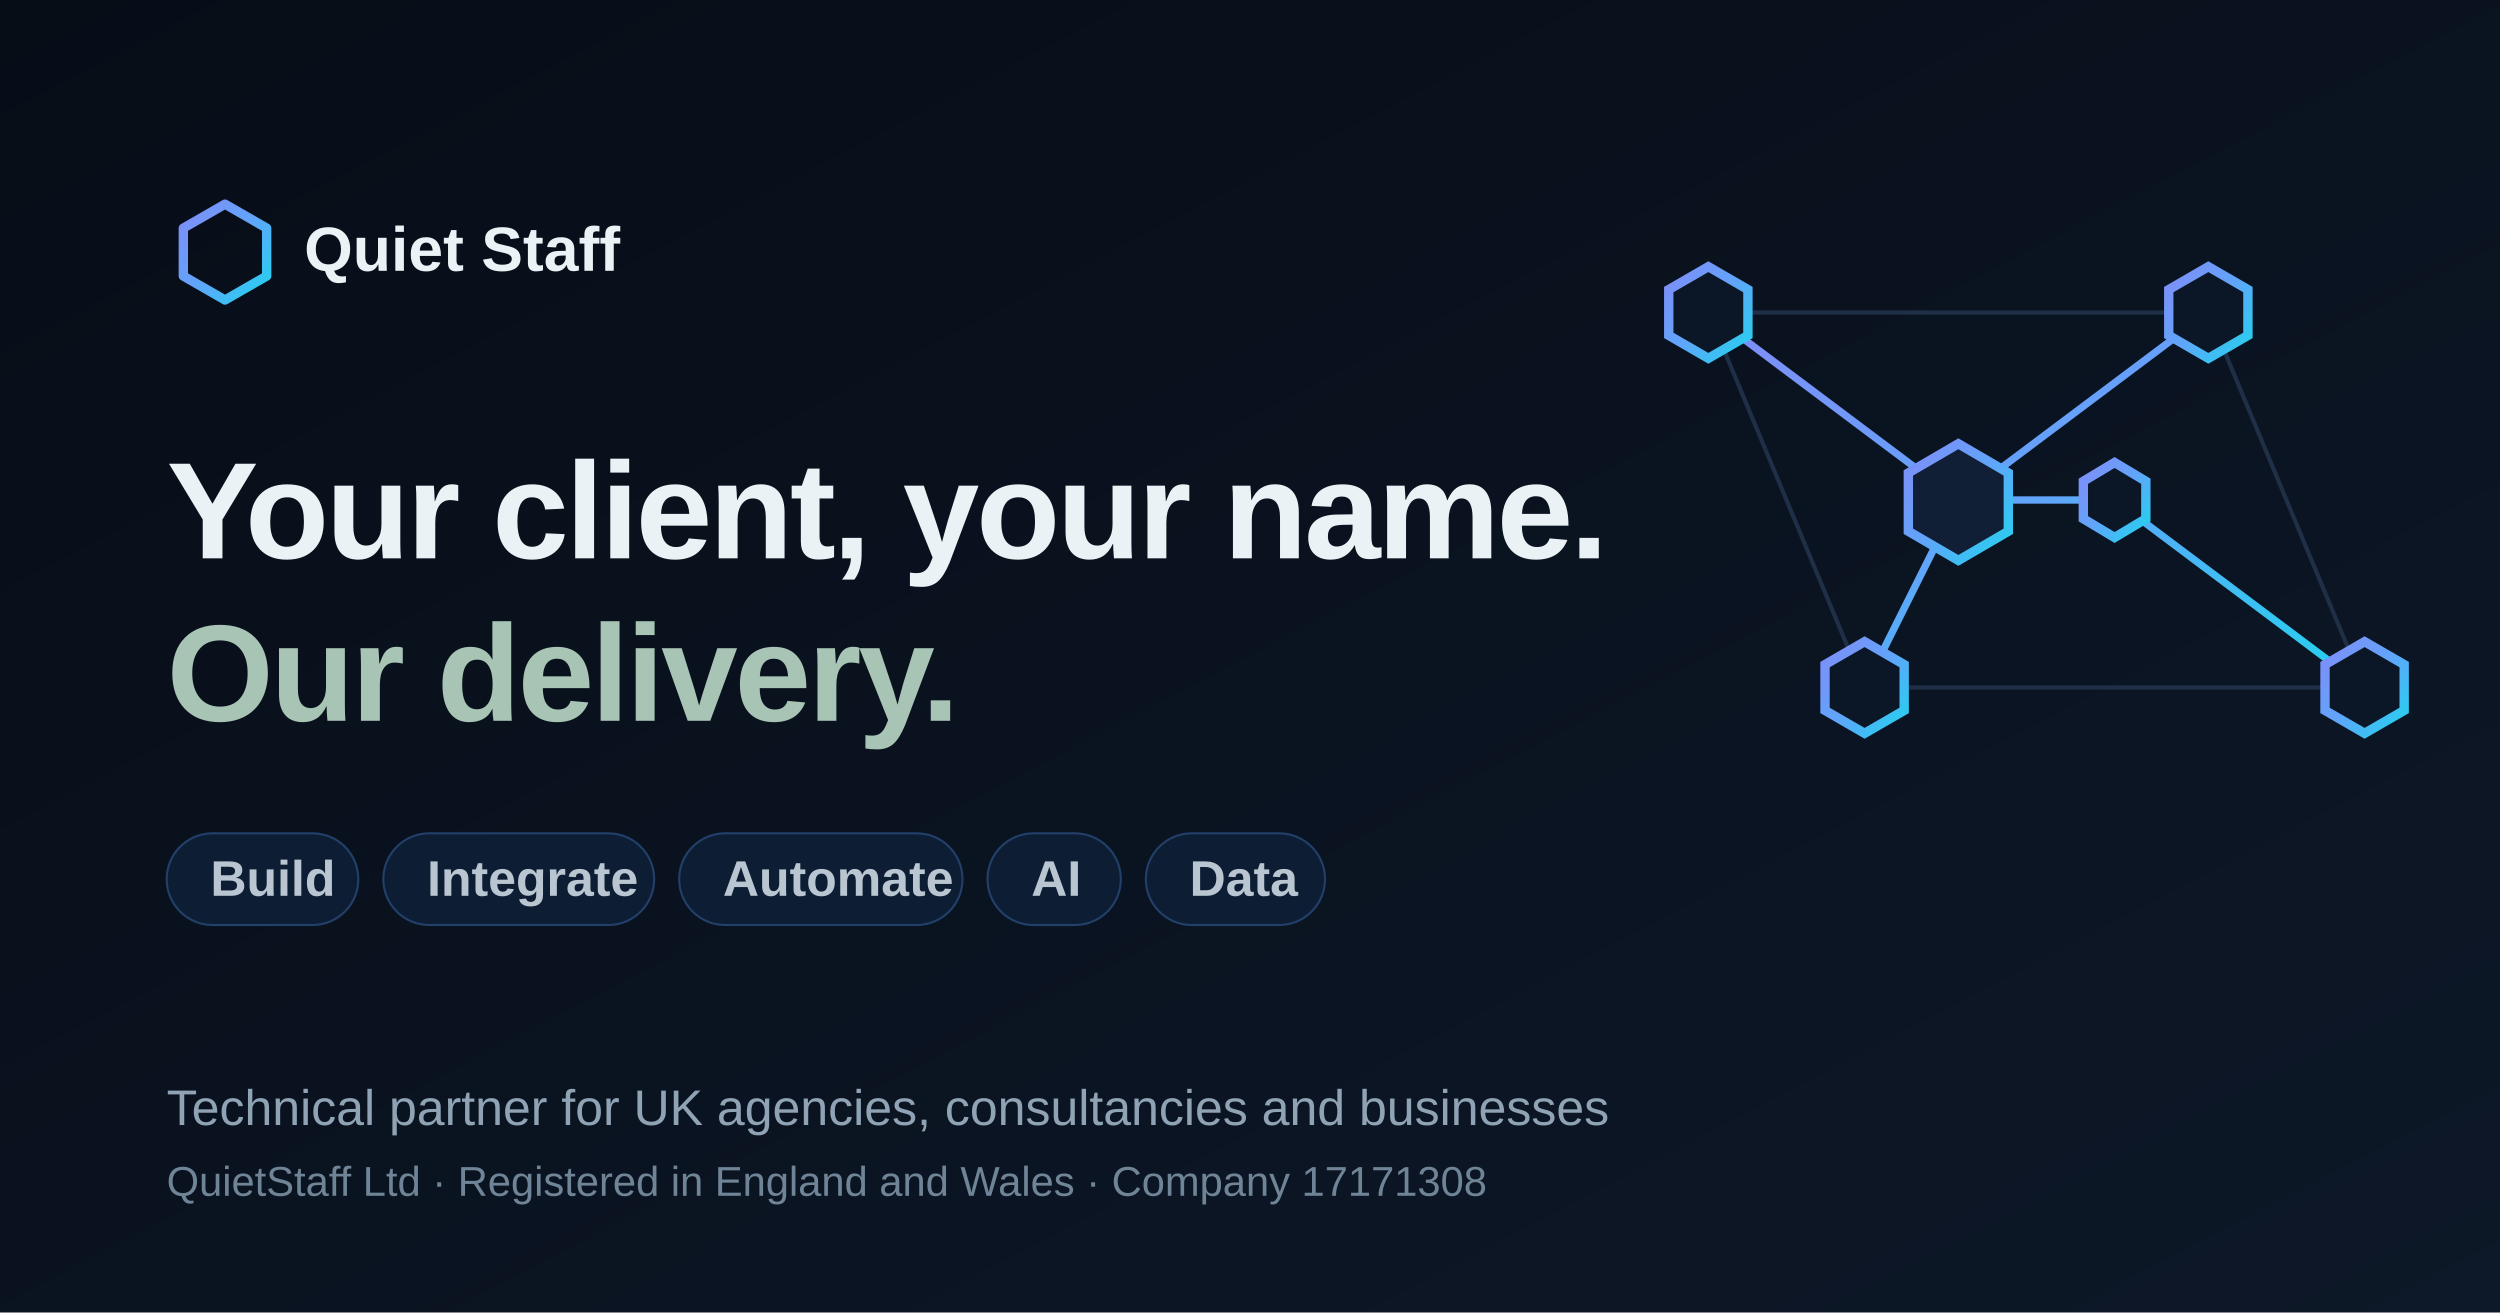
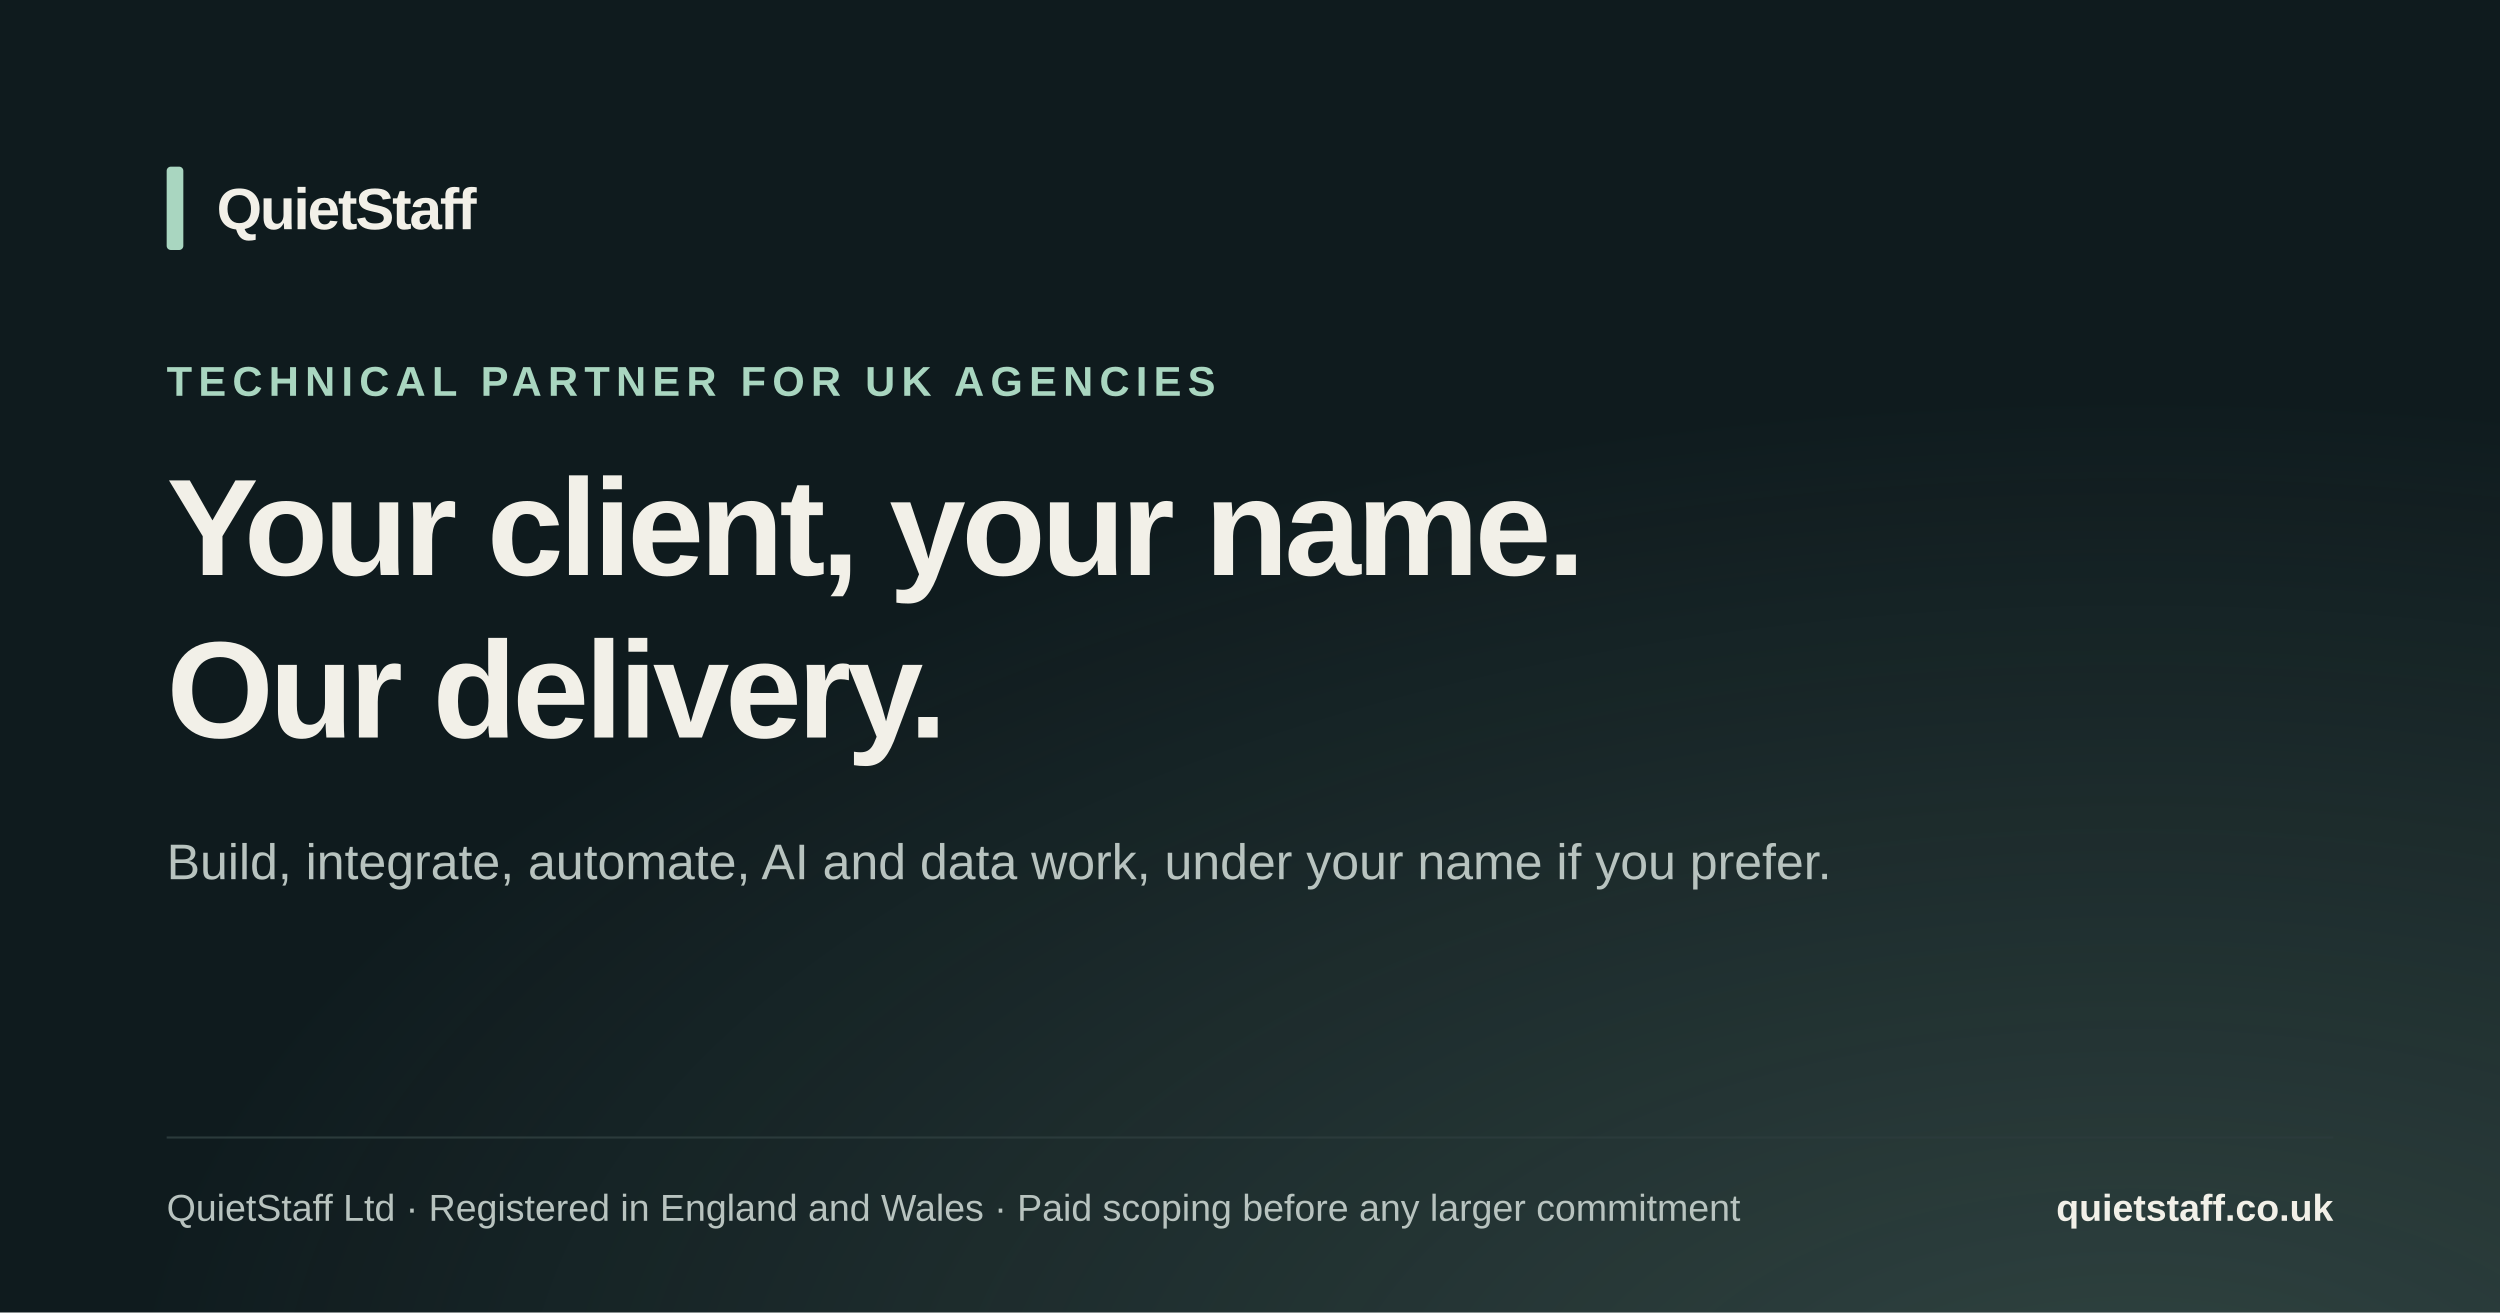
- <svg xmlns="http://www.w3.org/2000/svg" viewBox="0 0 1200 630" width="1200" height="630" font-family="'Helvetica Neue',Arial,sans-serif">
+ <svg xmlns="http://www.w3.org/2000/svg" viewBox="0 0 1200 630" width="1200" height="630" font-family="'Plus Jakarta Sans','Helvetica Neue',Arial,sans-serif">
+   <style>@font-face{font-family:'Plus Jakarta Sans';font-weight:700;src:url('../fonts/plus-jakarta-sans-700-latin.woff2') format('woff2')}@font-face{font-family:'Plus Jakarta Sans';font-weight:600;src:url('../fonts/plus-jakarta-sans-600-latin.woff2') format('woff2')}@font-face{font-family:'Plus Jakarta Sans';font-weight:400;src:url('../fonts/plus-jakarta-sans-400-latin.woff2') format('woff2')}</style>
  <defs>
-     <linearGradient id="bg" x1="0" y1="0" x2="1" y2="1">
-       <stop offset="0" stop-color="#070d17" />
-       <stop offset="1" stop-color="#0d1828" />
-     </linearGradient>
-     <linearGradient id="qs" x1="0" y1="0" x2="1" y2="1">
-       <stop offset="0" stop-color="#818cf8" />
-       <stop offset=".5" stop-color="#60a5fa" />
-       <stop offset="1" stop-color="#22d3ee" />
-     </linearGradient>
+     <radialGradient id="glow" cx="0.85" cy="1.1" r="0.8">
+       <stop offset="0" stop-color="#a9d6c0" stop-opacity="0.22" />
+       <stop offset="1" stop-color="#a9d6c0" stop-opacity="0" />
+     </radialGradient>
  </defs>
-   <rect width="1200" height="630" fill="url(#bg)" />
-   <g fill="none" stroke="#1e2f47" stroke-width="2">
-     <path d="M820 150 L1060 150 M820 150 L895 330 M1060 150 L1135 330 M895 330 L1135 330" />
-   </g>
-   <g fill="none" stroke="url(#qs)" stroke-width="3.5" stroke-linecap="round">
-     <path d="M820 150 L940 240 L1060 150 M940 240 L1015 240 L1135 330 M895 330 L940 240" />
-   </g>
-   <g stroke="url(#qs)" stroke-width="4.5" fill="#0b1626">
-     <path d="M820 128 l19 11 v22 l-19 11 l-19 -11 v-22 z" />
-     <path d="M1060 128 l19 11 v22 l-19 11 l-19 -11 v-22 z" />
-     <path d="M895 308 l19 11 v22 l-19 11 l-19 -11 v-22 z" />
-     <path d="M1135 308 l19 11 v22 l-19 11 l-19 -11 v-22 z" />
-     <path d="M940 213 l24 14 v28 l-24 14 l-24 -14 v-28 z" fill="#101f36" />
-     <path d="M1015 222 l15 9 v18 l-15 9 l-15 -9 v-18 z" />
-   </g>
-   <g transform="translate(80,92)">
-     <path d="M28 6 L48 17.5 L48 40.5 L28 52 L8 40.5 L8 17.5 Z" fill="none" stroke="url(#qs)" stroke-width="4.5" stroke-linejoin="round" />
-     <text x="66" y="38" fill="#eaf2f5" font-size="30" font-weight="700">Quiet Staff</text>
-   </g>
-   <text x="80" y="268" fill="#eaf2f5" font-size="66" font-weight="700" letter-spacing="-1.5">Your client, your name.</text>
-   <text x="80" y="346" fill="#a7c4b5" font-size="66" font-weight="700" letter-spacing="-1.5">Our delivery.</text>
-   <g font-size="24" font-weight="700" fill="#b9c6d1">
-     <rect x="80" y="400" width="92" height="44" rx="22" fill="#0d1d33" stroke="#22406a" />
-     <text x="101" y="430">Build</text>
-     <rect x="184" y="400" width="130" height="44" rx="22" fill="#0d1d33" stroke="#22406a" />
-     <text x="205" y="430">Integrate</text>
-     <rect x="326" y="400" width="136" height="44" rx="22" fill="#0d1d33" stroke="#22406a" />
-     <text x="347" y="430">Automate</text>
-     <rect x="474" y="400" width="64" height="44" rx="22" fill="#0d1d33" stroke="#22406a" />
-     <text x="495" y="430">AI</text>
-     <rect x="550" y="400" width="86" height="44" rx="22" fill="#0d1d33" stroke="#22406a" />
-     <text x="571" y="430">Data</text>
-   </g>
-   <text x="80" y="540" fill="#8fa3b5" font-size="24" font-weight="500">Technical partner for UK agencies, consultancies and businesses</text>
-   <text x="80" y="574" fill="#6f8496" font-size="20" font-weight="500">QuietStaff Ltd · Registered in England and Wales · Company 17171308</text>
+   <rect width="1200" height="630" fill="#0f1b1e" />
+   <rect width="1200" height="630" fill="url(#glow)" />
+   <rect x="80" y="80" width="8" height="40" rx="2" fill="#a9d6c0" />
+   <text x="104" y="110" font-size="28" font-weight="700" fill="#f2f0e8" letter-spacing="-1">QuietStaff</text>
+   <text x="80" y="190" font-size="20" font-weight="600" fill="#a9d6c0" letter-spacing="3">TECHNICAL PARTNER FOR UK AGENCIES</text>
+   <text x="80" y="276" font-size="66" font-weight="700" fill="#f2f0e8" letter-spacing="-2">Your client, your name.</text>
+   <text x="80" y="354" font-size="66" font-weight="700" fill="#f2f0e8" letter-spacing="-2">Our delivery.</text>
+   <text x="80" y="422" font-size="24" fill="#b8c3bf">Build, integrate, automate, AI and data work, under your name if you prefer.</text>
+   <line x1="80" y1="546" x2="1120" y2="546" stroke="#2b3a3b" />
+   <text x="80" y="586" font-size="18" fill="#b8c3bf">QuietStaff Ltd · Registered in England and Wales · Paid scoping before any larger commitment</text>
+   <text x="1120" y="586" font-size="18" font-weight="600" fill="#f2f0e8" text-anchor="end">quietstaff.co.uk</text>
</svg>
